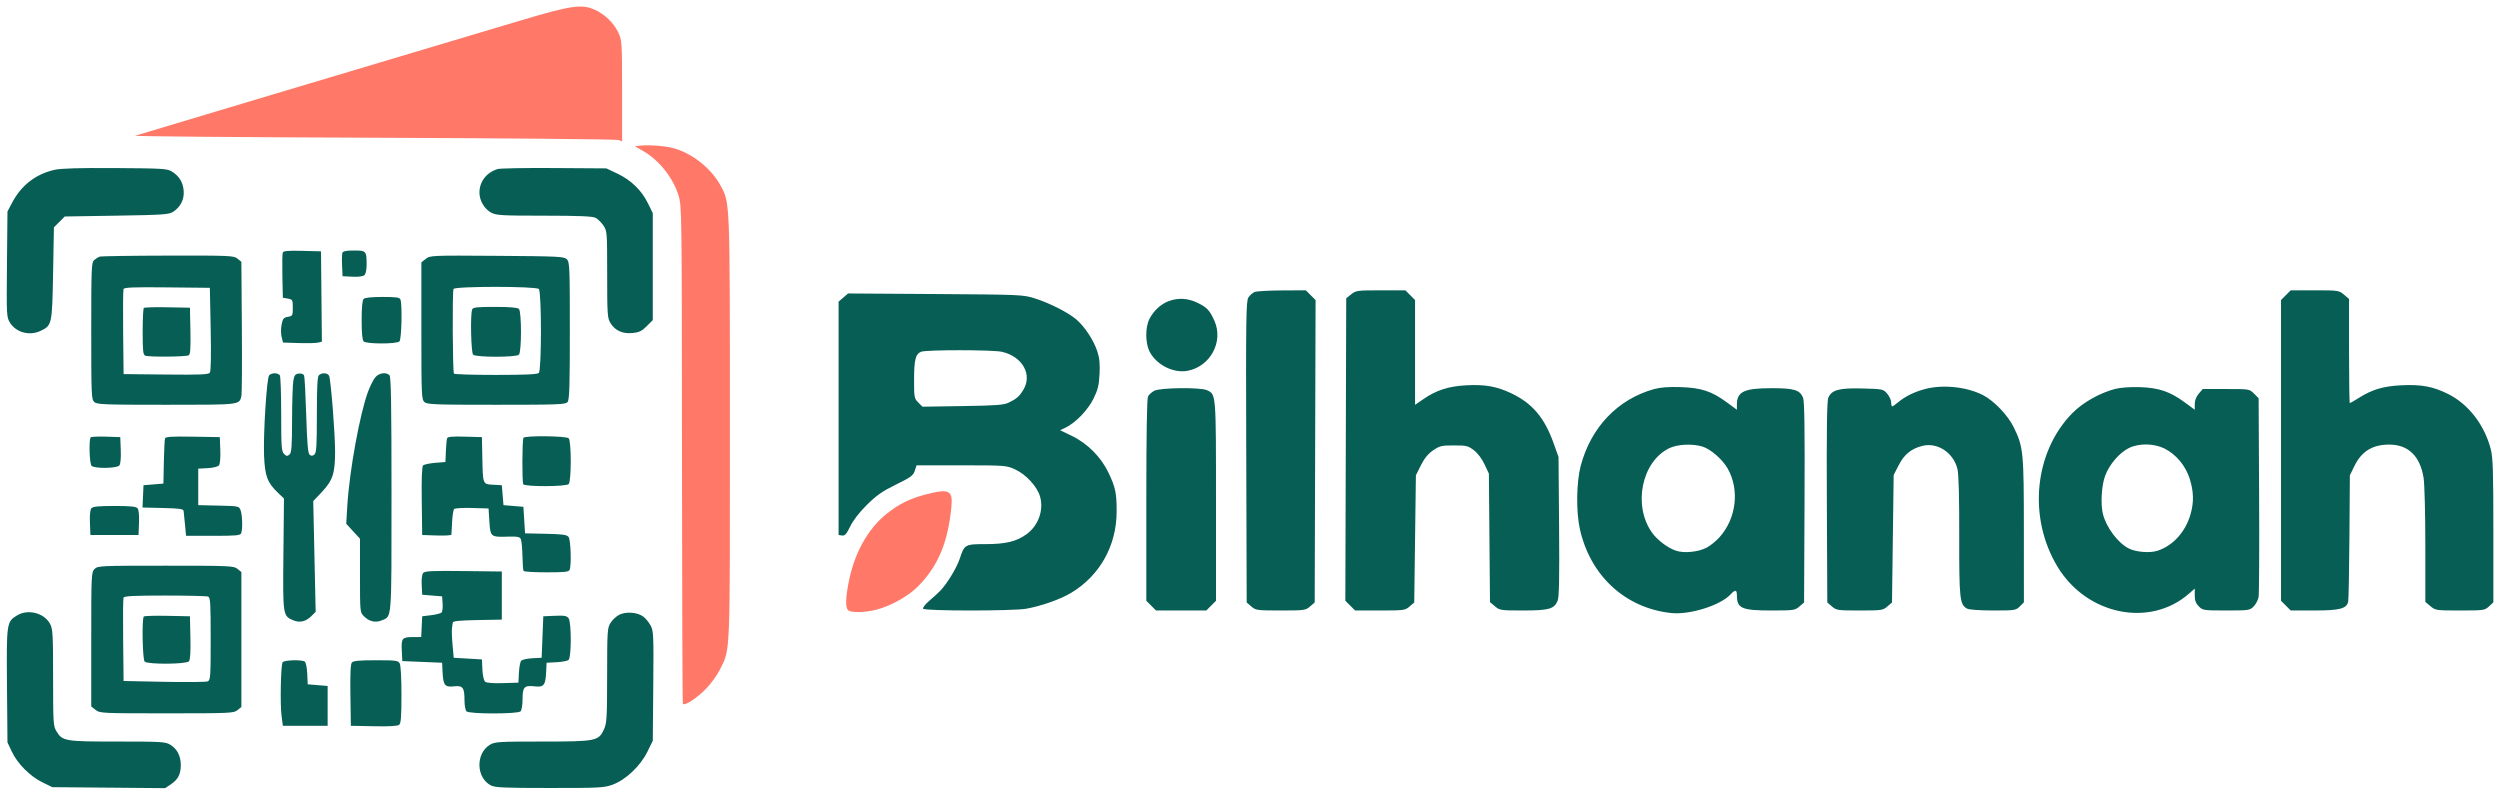
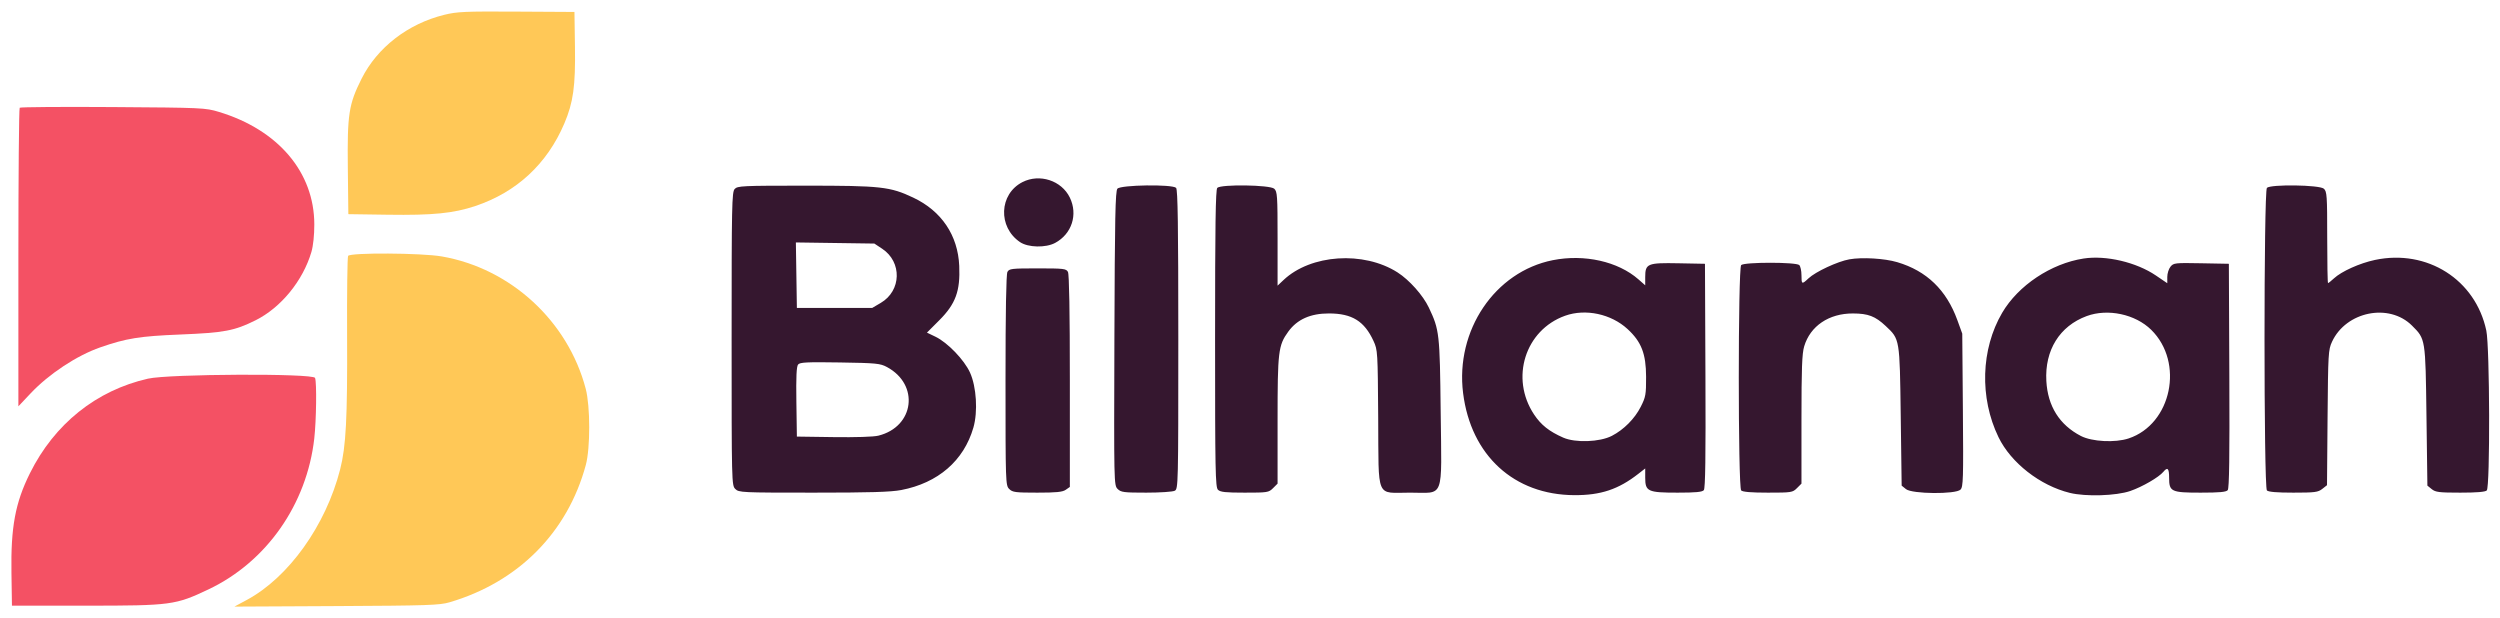
- <svg xmlns="http://www.w3.org/2000/svg" width="1507" height="479" viewBox="0 0 1507 479" fill="none">
-   <path d="M 313 12.591 C 225.999 38.525, 83.223 81.215, 81.500 81.810 C 80.400 82.189, 144.975 82.736, 225 83.024 C 305.025 83.312, 371.512 83.927, 372.750 84.391 L 375 85.233 374.990 54.867 C 374.981 25.168, 374.929 24.390, 372.649 19.493 C 370.027 13.862, 364.620 8.641, 358.565 5.890 C 350.669 2.304, 344.430 3.222, 313 12.591 M 386.585 87.750 L 382.669 88.140 387.585 90.959 C 397.333 96.550, 405.647 106.987, 409.034 117.884 C 410.974 124.126, 411.019 127.601, 411.096 273.870 C 411.139 356.151, 411.384 423.813, 411.641 424.229 C 412.560 425.716, 420.007 420.906, 425.504 415.276 C 428.581 412.124, 432.416 406.836, 434.027 403.523 C 440.298 390.629, 440.002 397.879, 439.983 258.040 C 439.964 119.014, 440.099 122.497, 434.296 111.772 C 428.639 101.317, 416.802 92.046, 405.475 89.199 C 400.395 87.922, 391.611 87.248, 386.585 87.750 M 558 298.067 C 548.552 300.533, 542.049 303.723, 534.799 309.449 C 523.104 318.687, 514.930 333.411, 511.477 351.459 C 509.687 360.811, 509.596 366.196, 511.200 367.800 C 512.863 369.463, 521.426 369.300, 528.448 367.472 C 537.010 365.241, 547.554 359.335, 553.292 353.554 C 565.383 341.371, 571.348 327.282, 573.473 305.886 C 574.505 295.499, 572.236 294.352, 558 298.067" stroke="none" fill="#FF7868" fill-rule="evenodd" />
-   <path d="M 33 102.341 C 21.603 104.882, 12.855 111.642, 7.285 122.214 L 4.500 127.500 4.198 159.297 C 3.906 189.976, 3.968 191.213, 5.964 194.441 C 9.685 200.462, 17.770 202.626, 24.540 199.414 C 31.309 196.202, 31.445 195.570, 32 164.767 L 32.500 137.034 35.767 133.767 L 39.035 130.500 70.315 130 C 98.261 129.553, 101.888 129.308, 104.345 127.696 C 108.902 124.706, 111.168 120.158, 110.717 114.902 C 110.276 109.763, 107.972 106.069, 103.500 103.334 C 100.780 101.671, 97.606 101.482, 69.500 101.308 C 48.025 101.174, 36.810 101.492, 33 102.341 M 299.914 101.913 C 293.156 104.073, 289 109.501, 289 116.167 C 289 120.859, 292.030 126.010, 296.062 128.173 C 299.131 129.819, 302.294 130.001, 327.984 130.015 C 348.785 130.025, 357.168 130.368, 358.970 131.279 C 360.328 131.967, 362.466 134.052, 363.720 135.912 C 365.948 139.219, 366 139.886, 366.004 165.398 C 366.007 189.522, 366.155 191.743, 367.960 194.701 C 370.754 199.285, 375.246 201.327, 381.261 200.749 C 385.270 200.364, 386.875 199.592, 389.846 196.620 L 393.500 192.965 393.500 160.732 L 393.500 128.500 390.589 122.562 C 386.743 114.719, 380.420 108.568, 372.201 104.674 L 365.500 101.500 334 101.293 C 316.675 101.179, 301.336 101.458, 299.914 101.913 M 170.450 152.270 C 170.168 153.005, 170.064 159.428, 170.219 166.544 L 170.500 179.483 173.500 180.001 C 176.362 180.496, 176.500 180.748, 176.500 185.500 C 176.500 190.240, 176.357 190.505, 173.531 190.995 C 170.974 191.438, 170.447 192.090, 169.735 195.688 C 169.280 197.987, 169.294 201.360, 169.765 203.184 L 170.622 206.500 180.061 206.793 C 185.253 206.954, 190.520 206.832, 191.766 206.520 L 194.032 205.954 193.766 178.727 L 193.500 151.500 182.231 151.217 C 173.550 150.999, 170.845 151.241, 170.450 152.270 M 206.417 152.355 C 206.131 153.101, 206.033 156.588, 206.199 160.105 L 206.500 166.500 212.334 166.802 C 215.775 166.981, 218.749 166.623, 219.584 165.930 C 220.479 165.187, 221 162.806, 221 159.459 C 221 151.291, 220.737 151, 213.362 151 C 208.878 151, 206.780 151.410, 206.417 152.355 M 60 154.709 C 59.175 155.013, 57.712 155.947, 56.750 156.785 C 55.136 158.191, 55 161.519, 55 199.500 C 55 238.134, 55.113 240.793, 56.829 242.345 C 58.469 243.829, 62.952 244, 100.257 244 C 145.233 244, 144.194 244.122, 145.534 238.680 C 145.829 237.481, 145.942 218.797, 145.785 197.161 L 145.500 157.822 143.139 155.911 C 140.900 154.098, 138.737 154.004, 101.139 154.079 C 79.338 154.122, 60.825 154.406, 60 154.709 M 256.676 156.040 L 254 158.145 254 199.418 C 254 238.132, 254.113 240.793, 255.829 242.345 C 257.469 243.829, 261.948 244, 299.206 244 C 336.635 244, 340.891 243.836, 342.128 242.346 C 343.242 241.004, 343.500 232.926, 343.500 199.382 C 343.500 161.065, 343.371 157.942, 341.715 156.286 C 340.071 154.640, 336.764 154.478, 299.641 154.218 C 259.983 153.940, 259.309 153.969, 256.676 156.040 M 74.457 174.251 C 74.186 174.958, 74.085 186.778, 74.232 200.518 L 74.500 225.500 100 225.768 C 120.617 225.984, 125.691 225.774, 126.500 224.672 C 127.136 223.804, 127.318 214.239, 127 198.404 L 126.500 173.500 100.725 173.233 C 80.459 173.023, 74.845 173.241, 74.457 174.251 M 273.390 174.178 C 272.605 175.449, 272.840 223.932, 273.637 225.222 C 273.902 225.650, 285.251 226, 298.859 226 C 316.769 226, 323.931 225.669, 324.800 224.800 C 326.505 223.095, 326.505 175.905, 324.800 174.200 C 323.107 172.507, 274.435 172.487, 273.390 174.178 M 756.308 176.010 C 755.103 176.495, 753.408 177.973, 752.543 179.295 C 751.135 181.443, 750.997 191.277, 751.234 272.435 L 751.500 363.174 754.306 365.587 C 757 367.904, 757.704 368, 772 368 C 786.296 368, 787 367.904, 789.694 365.587 L 792.500 363.174 792.766 272.025 L 793.031 180.877 790.092 177.939 L 787.154 175 772.827 175.063 C 764.947 175.098, 757.514 175.524, 756.308 176.010 M 814.500 177.410 L 811.500 179.810 811.234 270.966 L 810.969 362.123 813.908 365.061 L 816.846 368 831.867 368 C 846.301 368, 846.998 367.906, 849.694 365.588 L 852.500 363.176 853 324.838 L 853.500 286.500 856.500 280.500 C 858.580 276.340, 860.830 273.580, 863.836 271.500 C 867.796 268.760, 868.887 268.500, 876.414 268.500 C 883.963 268.500, 884.974 268.743, 888.449 271.393 C 890.744 273.144, 893.280 276.500, 894.871 279.893 L 897.500 285.500 897.831 324.230 L 898.163 362.959 901.158 365.480 C 904.047 367.910, 904.651 368, 918.126 368 C 933.715 368, 936.883 367.110, 938.937 362.153 C 939.847 359.954, 940.070 348.646, 939.818 317.356 L 939.480 275.500 936.430 266.956 C 930.978 251.683, 923.598 243.036, 910.886 237.023 C 902.198 232.915, 895.177 231.669, 884.004 232.254 C 873.206 232.819, 865.898 235.161, 858.017 240.582 L 853 244.033 853 212.440 L 853 180.846 850.077 177.923 L 847.154 175 832.327 175.005 C 818.180 175.010, 817.362 175.120, 814.500 177.410 M 1377.923 177.923 L 1375 180.846 1375 271.500 L 1375 362.154 1377.923 365.077 L 1380.846 368 1394.973 368 C 1410.343 368, 1414.530 366.924, 1415.473 362.732 C 1415.749 361.504, 1416.093 343.850, 1416.237 323.500 L 1416.500 286.500 1419.275 280.850 C 1423.607 272.028, 1430.169 268, 1440.209 268 C 1451.696 268, 1458.814 274.869, 1460.935 288 C 1461.520 291.620, 1461.988 309.639, 1461.992 328.661 L 1462 362.822 1465.077 365.411 C 1468.083 367.941, 1468.492 368, 1482.931 368 C 1497.230 368, 1497.793 367.921, 1500.354 365.548 L 1503 363.095 1503 319.942 C 1503 283.951, 1502.739 275.782, 1501.429 270.724 C 1497.651 256.145, 1488.008 243.644, 1475.848 237.560 C 1466.676 232.972, 1459.650 231.655, 1447.511 232.249 C 1436.588 232.784, 1429.860 234.801, 1421.666 239.997 C 1419.062 241.648, 1416.721 243, 1416.465 243 C 1416.209 243, 1416 228.865, 1416 211.589 L 1416 180.178 1412.923 177.589 C 1409.923 175.064, 1409.487 175, 1395.346 175 L 1380.846 175 1377.923 177.923 M 508.363 179.364 L 505.500 181.826 505.500 252.163 L 505.500 322.500 507.608 322.801 C 509.299 323.042, 510.271 321.954, 512.522 317.301 C 514.294 313.637, 517.997 308.854, 522.573 304.320 C 528.379 298.566, 531.862 296.137, 540.101 292.095 C 549.054 287.703, 550.520 286.627, 551.442 283.775 L 552.501 280.500 579.500 280.500 C 605.813 280.500, 606.634 280.561, 611.779 282.886 C 618.446 285.898, 625.269 293.317, 626.974 299.407 C 629.258 307.564, 625.889 316.894, 618.809 322.023 C 612.712 326.440, 606.229 328, 593.973 328 C 581.732 328, 581.320 328.232, 578.569 336.687 C 576.802 342.117, 570.986 351.736, 566.891 356 C 565.570 357.375, 562.534 360.157, 560.144 362.182 C 557.754 364.208, 556.095 366.345, 556.458 366.932 C 557.338 368.356, 610.541 368.370, 618.566 366.949 C 627.665 365.338, 639.125 361.294, 645.627 357.401 C 662.963 347.021, 673.078 328.969, 673.113 308.346 C 673.132 297.372, 672.389 293.783, 668.319 285.178 C 663.777 275.576, 655.651 267.370, 646.114 262.757 L 639.056 259.344 642.278 257.804 C 648.302 254.925, 655.786 247.181, 659.154 240.339 C 661.777 235.010, 662.449 232.285, 662.804 225.522 C 663.127 219.362, 662.787 215.856, 661.478 211.867 C 659.246 205.064, 653.925 196.948, 648.846 192.600 C 643.846 188.320, 632.540 182.599, 623.500 179.774 C 616.740 177.661, 614.698 177.574, 563.863 177.244 L 511.225 176.902 508.363 179.364 M 219.200 180.200 C 218.405 180.995, 218 185.311, 218 193 C 218 200.689, 218.405 205.005, 219.200 205.800 C 220.834 207.434, 239.166 207.434, 240.800 205.800 C 242.060 204.540, 242.553 183.604, 241.393 180.582 C 240.894 179.283, 238.965 179, 230.593 179 C 223.998 179, 219.976 179.424, 219.200 180.200 M 704.637 181.465 C 699.939 183.140, 695.467 187.237, 692.908 192.210 C 690.306 197.270, 690.336 206.778, 692.971 211.943 C 697.021 219.882, 707.266 225.088, 715.777 223.532 C 729.522 221.019, 737.647 206.033, 732.084 193.457 C 729.234 187.014, 727.481 185.177, 721.500 182.368 C 715.876 179.726, 710.345 179.430, 704.637 181.465 M 86.694 185.640 C 86.312 186.021, 86 192.510, 86 200.060 C 86 211.654, 86.246 213.880, 87.582 214.393 C 89.940 215.298, 112.299 215.097, 113.779 214.158 C 114.741 213.547, 114.989 209.890, 114.779 199.423 L 114.500 185.500 100.944 185.223 C 93.488 185.071, 87.075 185.258, 86.694 185.640 M 284.607 186.582 C 283.439 189.626, 283.938 212.538, 285.200 213.800 C 286.863 215.463, 311.137 215.463, 312.800 213.800 C 314.463 212.137, 314.463 187.863, 312.800 186.200 C 311.988 185.388, 307.335 185, 298.407 185 C 287.299 185, 285.118 185.250, 284.607 186.582 M 555.235 212.037 C 551.879 213.385, 551 216.928, 551 229.111 C 551 239.527, 551.130 240.221, 553.532 242.623 L 556.065 245.156 580.282 244.781 C 600.410 244.469, 605.091 244.121, 608 242.720 C 612.833 240.391, 614.413 239.013, 616.870 234.982 C 622.456 225.818, 616.315 214.886, 604 212.076 C 598.465 210.813, 558.362 210.781, 555.235 212.037 M 162.226 226.250 C 160.777 228.026, 158.666 261.402, 159.173 274.500 C 159.654 286.924, 161.142 290.946, 167.501 297 L 171.176 300.500 170.838 334.043 C 170.464 371.186, 170.481 371.300, 176.903 373.960 C 180.734 375.547, 184.430 374.661, 187.726 371.365 L 190.279 368.812 189.551 335.440 L 188.822 302.068 193.896 296.704 C 200.592 289.623, 202.003 285.338, 201.988 272.124 C 201.975 261.065, 199.485 229.427, 198.406 226.615 C 197.680 224.723, 193.927 224.473, 192.200 226.200 C 191.337 227.063, 191 233.773, 191 250.078 C 191 269.015, 190.753 272.960, 189.500 274 C 188.386 274.924, 187.653 274.957, 186.652 274.126 C 185.636 273.283, 185.130 267.458, 184.597 250.442 C 184.208 238.030, 183.632 227.204, 183.317 226.384 C 182.964 225.463, 181.745 225.008, 180.134 225.196 C 177.950 225.450, 177.409 226.153, 176.819 229.500 C 176.432 231.700, 176.089 242.332, 176.058 253.128 C 176.009 269.588, 175.750 272.963, 174.450 274.042 C 173.168 275.105, 172.605 275.034, 171.200 273.628 C 169.702 272.131, 169.500 269.288, 169.500 249.714 C 169.500 237.496, 169.136 226.938, 168.691 226.250 C 168.246 225.563, 166.839 225, 165.563 225 C 164.288 225, 162.786 225.563, 162.226 226.250 M 226.113 227.583 C 224.996 229.004, 223.122 232.716, 221.949 235.833 C 216.935 249.160, 210.599 283.977, 209.341 305.115 L 208.710 315.730 212.855 320.227 L 217 324.724 217 346.907 C 217 369.025, 217.007 369.098, 219.414 371.505 C 222.567 374.658, 226.313 375.527, 230.059 373.975 C 236.305 371.388, 236 375.291, 236 297.977 C 236 244.417, 235.711 227.111, 234.800 226.200 C 232.699 224.099, 228.304 224.798, 226.113 227.583 M 997.112 234.528 C 975.142 240.651, 959.031 257.509, 952.836 280.856 C 950.278 290.495, 950.021 308.273, 952.290 318.657 C 958.488 347.027, 979.787 366.658, 1007.500 369.542 C 1018.613 370.699, 1036.933 364.958, 1043.110 358.383 C 1046.056 355.247, 1047 355.377, 1047 358.918 C 1047 366.738, 1049.904 368, 1067.895 368 C 1081.245 368, 1082.017 367.889, 1084.694 365.587 L 1087.500 363.174 1087.773 302.850 C 1087.973 258.691, 1087.734 241.773, 1086.882 239.716 C 1084.948 235.045, 1081.498 234, 1068.018 234 C 1051.344 234, 1047 236.053, 1047 243.932 L 1047 246.996 1040.975 242.560 C 1031.828 235.827, 1025.452 233.727, 1013 233.347 C 1005.830 233.128, 1000.791 233.503, 997.112 234.528 M 1160.251 234.545 C 1153.925 236.248, 1148.325 239.014, 1144.239 242.452 C 1142.574 243.853, 1140.939 245, 1140.606 245 C 1140.273 245, 1140 243.900, 1140 242.556 C 1140 241.211, 1138.915 238.849, 1137.589 237.306 C 1135.220 234.549, 1134.959 234.494, 1122.659 234.170 C 1108.557 233.798, 1104.056 235.036, 1102.069 239.833 C 1101.280 241.738, 1101.034 260.173, 1101.227 302.850 L 1101.500 363.174 1104.306 365.587 C 1106.980 367.887, 1107.761 368, 1121 368 C 1134.237 368, 1135.020 367.887, 1137.694 365.588 L 1140.500 363.176 1141 324.764 L 1141.500 286.352 1144.518 280.453 C 1147.806 274.028, 1151.830 270.672, 1158.401 268.875 C 1167.601 266.358, 1177.407 272.615, 1179.922 282.606 C 1180.705 285.716, 1181.066 298.948, 1181.025 323.103 C 1180.961 361.304, 1181.312 364.491, 1185.850 366.920 C 1187.012 367.542, 1193.642 368, 1201.480 368 C 1214.598 368, 1215.180 367.911, 1217.545 365.545 L 1220 363.091 1219.985 319.795 C 1219.969 272.132, 1219.712 269.520, 1213.854 257.506 C 1210.312 250.241, 1201.971 241.556, 1195.236 238.120 C 1185.457 233.132, 1170.990 231.653, 1160.251 234.545 M 1275.217 234.395 C 1266.018 236.717, 1255.631 242.547, 1249.324 248.929 C 1226.146 272.379, 1222.311 312.091, 1240.360 341.762 C 1258.001 370.763, 1296.022 378.480, 1319.540 357.831 L 1323 354.793 1323 358.942 C 1323 362.014, 1323.637 363.728, 1325.455 365.545 C 1327.828 367.919, 1328.373 368, 1342 368 C 1355.521 368, 1356.187 367.903, 1358.479 365.612 C 1359.793 364.298, 1361.142 361.711, 1361.478 359.862 C 1361.813 358.013, 1361.955 330.298, 1361.794 298.272 L 1361.500 240.044 1358.727 237.272 C 1355.960 234.505, 1355.927 234.500, 1341.891 234.500 L 1327.827 234.500 1325.413 237.306 C 1323.873 239.097, 1323 241.357, 1323 243.554 L 1323 246.996 1316.975 242.560 C 1308.125 236.046, 1301.379 233.748, 1290 233.374 C 1284.323 233.187, 1278.374 233.598, 1275.217 234.395 M 695.775 235.559 C 694.276 236.372, 692.589 237.900, 692.025 238.953 C 691.357 240.201, 691 262.004, 691 301.511 L 691 362.154 693.923 365.077 L 696.846 368 712 368 L 727.154 368 730.077 365.077 L 733 362.154 733 302.027 C 733 236.783, 733.077 237.723, 727.528 235.195 C 723.566 233.390, 699.259 233.668, 695.775 235.559 M 54.703 263.631 C 53.484 264.849, 53.909 279.509, 55.200 280.800 C 56.954 282.554, 70.433 282.389, 71.921 280.595 C 72.653 279.713, 72.978 276.268, 72.794 271.345 L 72.500 263.500 63.953 263.214 C 59.252 263.057, 55.089 263.244, 54.703 263.631 M 99.490 264.225 C 99.233 264.926, 98.906 271.350, 98.762 278.500 L 98.500 291.500 92.500 292 L 86.500 292.500 86.205 299.219 L 85.910 305.938 98.193 306.219 C 108.210 306.448, 110.513 306.777, 110.678 308 C 110.789 308.825, 111.168 312.538, 111.519 316.250 L 112.159 323 128.473 323 C 142.426 323, 144.874 322.771, 145.393 321.418 C 146.331 318.974, 146.110 310.421, 145.037 307.596 C 144.086 305.097, 143.905 305.058, 131.787 304.781 L 119.500 304.500 119.500 293.500 L 119.500 282.500 125.167 282.203 C 128.385 282.034, 131.321 281.319, 131.961 280.547 C 132.647 279.720, 132.973 276.124, 132.794 271.345 L 132.500 263.500 116.228 263.225 C 103.751 263.014, 99.848 263.248, 99.490 264.225 M 269.506 264.215 C 269.254 264.922, 268.924 268.425, 268.774 272 L 268.500 278.500 262.299 279 C 258.889 279.275, 255.617 279.982, 255.028 280.571 C 254.319 281.281, 254.049 288.538, 254.229 302.071 L 254.500 322.500 263.250 322.789 C 268.063 322.948, 272.048 322.723, 272.106 322.289 C 272.164 321.855, 272.354 318.407, 272.529 314.627 C 272.704 310.846, 273.259 307.341, 273.762 306.838 C 274.265 306.335, 279.137 306.053, 284.588 306.212 L 294.500 306.500 295 314.390 C 295.587 323.645, 295.819 323.833, 306.283 323.482 C 311.683 323.300, 313.238 323.585, 313.912 324.877 C 314.378 325.770, 314.833 330.286, 314.922 334.914 C 315.012 339.542, 315.317 343.704, 315.601 344.164 C 315.886 344.624, 322.118 345, 329.452 345 C 340.688 345, 342.882 344.751, 343.393 343.418 C 344.533 340.449, 344.043 325.440, 342.750 323.711 C 341.719 322.333, 339.306 321.992, 329 321.770 L 316.500 321.500 316 313.500 L 315.500 305.500 309.500 305 L 303.500 304.500 303 298.500 L 302.500 292.500 297.256 292.198 C 290.936 291.834, 291.087 292.222, 290.745 275.500 L 290.500 263.500 280.232 263.215 C 272.565 263.002, 269.848 263.255, 269.506 264.215 M 315.558 263.906 C 314.744 265.224, 314.635 290.601, 315.439 291.901 C 316.415 293.480, 341.211 293.389, 342.800 291.800 C 344.463 290.137, 344.463 265.863, 342.800 264.200 C 341.365 262.765, 316.430 262.495, 315.558 263.906 M 1006.228 270.171 C 989.609 278.230, 984.193 304.645, 995.802 321.028 C 999.028 325.581, 1005.456 330.415, 1010.394 332 C 1015.365 333.596, 1023.571 332.770, 1028.691 330.158 C 1030.861 329.051, 1034.345 326.254, 1036.433 323.942 C 1046.679 312.602, 1048.757 295.216, 1041.404 282.349 C 1038.272 276.868, 1031.081 270.640, 1026.193 269.176 C 1020.080 267.344, 1011.139 267.790, 1006.228 270.171 M 1283.238 270.111 C 1277.538 272.933, 1271.535 279.953, 1268.978 286.789 C 1266.835 292.516, 1266.155 303.669, 1267.588 309.605 C 1269.553 317.752, 1276.520 327.149, 1283.128 330.566 C 1287.501 332.827, 1295.939 333.504, 1300.606 331.969 C 1309.912 328.907, 1317.375 320.663, 1320.432 310.068 C 1322.532 302.792, 1322.407 296.528, 1320.005 288.752 C 1317.586 280.920, 1311.855 273.973, 1304.907 270.453 C 1298.525 267.219, 1289.373 267.075, 1283.238 270.111 M 55.077 306.408 C 54.353 307.280, 54.021 310.605, 54.204 315.158 L 54.500 322.500 69 322.500 L 83.500 322.500 83.796 315.158 C 83.979 310.605, 83.647 307.280, 82.923 306.408 C 82.031 305.332, 78.745 305, 69 305 C 59.255 305, 55.969 305.332, 55.077 306.408 M 57 343 C 55.066 344.934, 55 346.333, 55 385.427 L 55 425.855 57.635 427.927 C 60.201 429.946, 61.314 430, 100.524 430 C 138.668 430, 140.902 429.900, 143.139 428.088 L 145.500 426.177 145.500 385.500 L 145.500 344.823 143.139 342.912 C 140.901 341.099, 138.659 341, 99.889 341 C 60.333 341, 58.935 341.065, 57 343 M 255.085 345.398 C 254.376 346.252, 254.017 349.187, 254.198 352.666 L 254.500 358.500 260.500 359 L 266.500 359.500 266.814 363.886 C 266.987 366.298, 266.696 368.704, 266.167 369.233 C 265.639 369.761, 262.798 370.487, 259.853 370.847 L 254.500 371.500 254.202 377.750 L 253.905 384 249.202 384.015 C 242.377 384.038, 241.848 384.648, 242.198 392.091 L 242.500 398.500 254.500 399 L 266.500 399.500 266.806 405.465 C 267.200 413.127, 268.224 414.348, 273.739 413.726 C 279.016 413.131, 280 414.468, 280 422.234 C 280 425.185, 280.540 428.140, 281.200 428.800 C 282.878 430.478, 312.122 430.478, 313.800 428.800 C 314.477 428.123, 315 424.878, 315 421.350 C 315 414.068, 316.020 413.023, 322.419 413.744 C 327.759 414.346, 328.803 413.070, 329.194 405.465 L 329.500 399.500 335.465 399.194 C 338.746 399.025, 342.009 398.408, 342.715 397.821 C 344.498 396.342, 344.507 375.076, 342.726 372.640 C 341.684 371.215, 340.182 370.953, 334.476 371.199 L 327.500 371.500 327 384 L 326.500 396.500 320.833 396.797 C 317.716 396.961, 314.704 397.652, 314.139 398.332 C 313.575 399.012, 312.975 402.254, 312.806 405.535 L 312.500 411.500 303.149 411.789 C 297.283 411.970, 293.294 411.659, 292.445 410.954 C 291.646 410.292, 290.970 407.302, 290.796 403.665 L 290.500 397.500 282 397 L 273.500 396.500 272.782 388.580 C 272.387 384.224, 272.242 379.724, 272.458 378.580 C 272.674 377.436, 272.885 375.950, 272.926 375.277 C 272.980 374.384, 276.990 373.979, 287.750 373.777 L 302.500 373.500 302.500 359 L 302.500 344.500 279.387 344.232 C 260.300 344.011, 256.068 344.214, 255.085 345.398 M 74.450 360.269 C 74.183 360.967, 74.084 372.554, 74.232 386.019 L 74.500 410.500 99 411 C 112.475 411.275, 124.287 411.147, 125.250 410.715 C 126.849 409.998, 127 407.780, 127 385.072 C 127 363.327, 126.802 360.138, 125.418 359.607 C 124.548 359.273, 112.834 359, 99.387 359 C 80.556 359, 74.825 359.292, 74.450 360.269 M 10.299 370.960 C 3.969 374.819, 3.894 375.340, 4.213 413.272 L 4.500 447.500 7.088 453.017 C 10.500 460.290, 18.068 467.910, 25.500 471.556 L 31.500 474.500 65.531 474.798 L 99.562 475.096 103.017 472.768 C 107.339 469.855, 108.966 466.700, 108.985 461.200 C 109.004 455.758, 106.795 451.456, 102.701 448.960 C 99.722 447.143, 97.500 447.007, 70.700 447.004 C 38.855 447, 37.676 446.797, 33.960 440.701 C 32.142 437.721, 32.007 435.499, 32.004 408.484 C 32 382.297, 31.822 379.137, 30.173 376.062 C 26.637 369.469, 16.860 366.959, 10.299 370.960 M 373.256 370.589 C 371.472 371.499, 369.110 373.705, 368.006 375.490 C 366.123 378.537, 365.999 380.473, 365.978 407.118 C 365.958 432.576, 365.765 435.920, 364.105 439.576 C 360.865 446.710, 359.411 446.999, 326.849 447.004 C 300.496 447.007, 298.275 447.145, 295.299 448.960 C 286.622 454.250, 286.984 468.838, 295.906 473.451 C 298.430 474.756, 304.016 475, 331.413 475 C 361.917 475, 364.269 474.871, 369.497 472.915 C 377.309 469.993, 386.050 461.674, 390.232 453.183 L 393.500 446.549 393.787 413.525 C 394.055 382.726, 393.947 380.266, 392.186 377.032 C 391.147 375.125, 389.157 372.713, 387.763 371.672 C 384.243 369.045, 377.300 368.526, 373.256 370.589 M 86.694 371.640 C 85.437 372.897, 85.895 397.495, 87.200 398.800 C 89.015 400.615, 112.382 400.450, 113.908 398.611 C 114.682 397.678, 114.969 392.989, 114.781 384.361 L 114.500 371.500 100.944 371.223 C 93.488 371.071, 87.075 371.258, 86.694 371.640 M 170.357 399.231 C 169.257 401.011, 168.795 424.442, 169.721 431.500 L 170.508 437.500 184.004 437.500 L 197.500 437.500 197.500 425.500 L 197.500 413.500 191.500 413 L 185.500 412.500 185.196 406.026 C 185.027 402.410, 184.365 399.216, 183.696 398.791 C 181.708 397.527, 171.196 397.874, 170.357 399.231 M 212.099 399.380 C 211.307 400.335, 211.038 406.428, 211.227 419.130 L 211.500 437.500 225.363 437.779 C 234.732 437.967, 239.675 437.685, 240.613 436.907 C 241.696 436.007, 242 432.041, 242 418.812 C 242 409.045, 241.562 401.049, 240.965 399.934 C 240.021 398.170, 238.755 398, 226.587 398 C 216.462 398, 212.969 398.333, 212.099 399.380" stroke="none" fill="#075E54" fill-rule="evenodd" />
+ <svg xmlns="http://www.w3.org/2000/svg" width="1360" height="336" viewBox="212 246 1360 336" fill="none">
+   <path d="M 222.717 304.616 C 222.323 305.011, 222 341.717, 222 386.185 L 222 467.037 228.617 460.023 C 238.645 449.393, 253.773 439.405, 266.600 434.944 C 280.712 430.036, 287.979 428.870, 310 427.978 C 333.991 427.007, 339.511 425.967, 351 420.251 C 364.827 413.373, 376.801 398.729, 381.404 383.068 C 382.382 379.739, 382.995 373.934, 382.987 368.068 C 382.947 339.700, 363.329 316.598, 331 306.849 C 323.719 304.654, 322.037 304.577, 273.467 304.243 C 245.949 304.054, 223.112 304.222, 222.717 304.616 M 292.500 451.989 C 264.341 458.394, 241.584 476.641, 228.256 503.500 C 220.299 519.536, 217.847 532.757, 218.226 557.579 L 218.500 575.500 259 575.488 C 305.112 575.474, 307.434 575.163, 325.500 566.584 C 357.014 551.619, 378.925 520.322, 382.968 484.500 C 384.085 474.598, 384.351 454.077, 383.393 451.582 C 382.418 449.042, 303.909 449.393, 292.500 451.989" fill="#F45164" fill-rule="evenodd" />
+   <path d="M 453.662 254.064 C 433.892 258.939, 417.188 271.860, 408.679 288.857 C 401.708 302.782, 400.889 308.124, 401.219 337.500 L 401.500 362.500 423 362.814 C 447.431 363.170, 458.699 362.049, 470.564 358.078 C 493.039 350.558, 509.633 335.172, 518.993 313.177 C 523.867 301.721, 525.098 292.865, 524.781 271.500 L 524.500 252.500 493 252.315 C 464.842 252.150, 460.669 252.336, 453.662 254.064 M 401.373 385.205 C 400.964 385.868, 400.715 405.430, 400.821 428.676 C 401.026 473.671, 400.234 488.854, 397.032 501.375 C 389.238 531.849, 368.999 560.144, 346.252 572.368 L 339.500 575.996 395 575.710 C 444.542 575.455, 451.144 575.236, 456.500 573.662 C 493.972 562.651, 520.750 535.685, 530.680 498.964 C 533.176 489.733, 533.150 467.075, 530.633 457.500 C 520.944 420.647, 489.836 392.039, 452.341 385.500 C 441.340 383.582, 402.515 383.357, 401.373 385.205" fill="#FFC857" fill-rule="evenodd" />
+   <path d="M 768.240 345.054 C 755.482 351.538, 754.756 369.528, 766.922 377.726 C 771.308 380.682, 780.868 380.892, 785.991 378.145 C 795.052 373.285, 798.476 362.746, 793.998 353.495 C 789.507 344.219, 777.576 340.309, 768.240 345.054 M 611.655 348.829 C 610.144 350.498, 610 357.597, 610 430.329 C 610 508.667, 610.033 510.033, 612 512 C 613.934 513.934, 615.333 514, 654.412 514 C 685.223 514, 696.592 513.662, 702.266 512.576 C 722.305 508.742, 736.329 496.607, 741.525 478.606 C 744.024 469.947, 743.197 456.429, 739.697 448.705 C 736.546 441.753, 727.482 432.343, 720.880 429.169 L 716.260 426.947 722.972 420.224 C 731.863 411.317, 734.429 404.328, 733.828 390.650 C 733.096 373.985, 724.190 360.772, 708.780 353.490 C 696.193 347.541, 691.301 347, 650.090 347 C 615.728 347, 613.201 347.120, 611.655 348.829 M 819.872 348.653 C 818.740 350.018, 818.453 364.237, 818.232 430.136 C 817.968 509.043, 817.988 509.988, 819.982 511.982 C 821.808 513.808, 823.294 514, 835.566 514 C 843.027 514, 850.002 513.534, 851.066 512.965 C 852.954 511.954, 853 509.986, 853 430.665 C 853 368.792, 852.714 349.114, 851.800 348.200 C 849.758 346.158, 821.612 346.558, 819.872 348.653 M 874.200 348.200 C 873.286 349.114, 873 368.673, 873 430.129 C 873 502.185, 873.169 511.026, 874.571 512.429 C 875.839 513.696, 878.656 514, 889.117 514 C 901.558 514, 902.192 513.899, 904.545 511.545 L 907 509.091 907 474.727 C 907 437.121, 907.387 433.904, 912.817 426.414 C 917.662 419.730, 924.903 416.498, 935 416.512 C 947.496 416.530, 954.221 420.695, 959.194 431.500 C 961.449 436.397, 961.501 437.259, 961.741 473.500 C 962.037 518.240, 960.218 514, 979.111 514 C 997.994 514, 996.272 518.540, 995.732 470.163 C 995.252 427.275, 995.051 425.497, 989.283 413.316 C 986.123 406.642, 978.670 398.272, 972.238 394.174 C 953.784 382.417, 925.077 384.340, 910.250 398.327 L 907 401.392 907 375.851 C 907 352.377, 906.852 350.176, 905.171 348.655 C 902.863 346.566, 876.225 346.175, 874.200 348.200 M 1445.200 348.200 C 1443.462 349.938, 1443.462 511.062, 1445.200 512.800 C 1446.012 513.612, 1450.659 514, 1459.565 514 C 1471.277 514, 1473.015 513.776, 1475.309 511.972 L 1477.887 509.943 1478.194 473.222 C 1478.485 438.297, 1478.603 436.276, 1480.614 431.930 C 1488.257 415.409, 1511.680 410.680, 1524.143 423.143 C 1531.523 430.523, 1531.441 430.005, 1532 472.340 L 1532.500 510.179 1534.861 512.090 C 1536.918 513.754, 1538.918 514, 1550.411 514 C 1559.336 514, 1563.988 513.612, 1564.800 512.800 C 1566.661 510.939, 1566.445 434.764, 1564.553 425.837 C 1558.675 398.104, 1532.376 381.411, 1504 387.402 C 1495.688 389.157, 1485.787 393.615, 1481.616 397.480 C 1480.120 398.866, 1478.695 400, 1478.448 400 C 1478.202 400, 1478 388.820, 1478 375.155 C 1478 352.356, 1477.849 350.174, 1476.171 348.655 C 1473.863 346.566, 1447.225 346.175, 1445.200 348.200 M 645.227 395.695 L 645.500 413.500 666 413.500 L 686.500 413.500 691.154 410.764 C 702.401 404.152, 702.799 388.532, 691.905 381.316 L 687.653 378.500 666.303 378.195 L 644.953 377.889 645.227 395.695 M 1056.727 387.535 C 1025.213 393.804, 1003.647 425.757, 1007.922 459.848 C 1012.172 493.742, 1035.626 515.237, 1068.500 515.365 C 1082.840 515.421, 1092.416 512.223, 1103.250 503.761 L 1107 500.832 1107 505.859 C 1107 513.357, 1108.390 514, 1124.600 514 C 1134.480 514, 1138.036 513.661, 1138.885 512.638 C 1139.705 511.651, 1139.945 494.529, 1139.758 450.388 L 1139.500 389.500 1125.110 389.222 C 1108.198 388.895, 1107 389.393, 1107 396.759 L 1107 401.207 1103.302 397.960 C 1092.214 388.225, 1073.886 384.122, 1056.727 387.535 M 1218.067 387.073 C 1211.682 388.205, 1199.649 393.809, 1195.794 397.446 C 1192.213 400.825, 1192 400.727, 1192 395.700 C 1192 393.335, 1191.460 390.860, 1190.800 390.200 C 1189.125 388.525, 1160.875 388.525, 1159.200 390.200 C 1157.467 391.933, 1157.467 511.067, 1159.200 512.800 C 1160.013 513.613, 1164.699 514, 1173.745 514 C 1186.581 514, 1187.185 513.906, 1189.545 511.545 L 1192 509.091 1192 474.227 C 1192 446.441, 1192.299 438.362, 1193.471 434.432 C 1196.781 423.339, 1206.931 416.485, 1220 416.520 C 1228.303 416.542, 1232.156 418.020, 1237.838 423.362 C 1245.526 430.591, 1245.442 430.083, 1246 472.340 L 1246.500 510.180 1248.861 512.090 C 1252.158 514.758, 1275.889 514.968, 1278.505 512.353 C 1279.993 510.864, 1280.119 506.690, 1279.810 469.103 L 1279.468 427.500 1276.788 420.119 C 1270.834 403.716, 1260.090 393.360, 1244.107 388.622 C 1237.178 386.568, 1225.007 385.844, 1218.067 387.073 M 1345.500 386.634 C 1327.788 389.360, 1309.908 401.273, 1301.179 416.165 C 1289.586 435.944, 1288.803 462.410, 1299.177 483.811 C 1305.948 497.778, 1321.793 510.153, 1338 514.132 C 1346.693 516.266, 1363.220 515.744, 1370.887 513.094 C 1377.456 510.824, 1386.445 505.611, 1388.872 502.666 C 1391.154 499.896, 1392 500.756, 1392 505.845 C 1392 513.482, 1393.094 514, 1409.206 514 C 1419.419 514, 1423.033 513.665, 1423.885 512.638 C 1424.705 511.651, 1424.945 494.529, 1424.758 450.388 L 1424.500 389.500 1409.500 389.216 C 1395.195 388.944, 1394.419 389.031, 1392.750 391.076 C 1391.787 392.256, 1391 394.763, 1391 396.648 L 1391 400.075 1384.810 395.871 C 1374.177 388.650, 1357.642 384.765, 1345.500 386.634 M 760.035 393.934 C 759.356 395.203, 759 415.510, 759 452.934 C 759 508.667, 759.047 510.047, 761 512 C 762.799 513.799, 764.333 514, 776.277 514 C 786.676 514, 790.037 513.662, 791.777 512.443 L 794 510.887 794 453.378 C 794 415.647, 793.644 395.203, 792.965 393.934 C 792.010 392.150, 790.731 392, 776.500 392 C 762.269 392, 760.990 392.150, 760.035 393.934 M 1063.419 417.762 C 1041.654 425.543, 1033.412 451.717, 1046.513 471.453 C 1050.316 477.183, 1054.726 480.684, 1062.404 484.068 C 1069.023 486.986, 1082.285 486.504, 1088.849 483.108 C 1095.357 479.741, 1101.283 473.779, 1104.568 467.290 C 1107.265 461.965, 1107.498 460.657, 1107.473 451 C 1107.442 438.442, 1104.926 431.952, 1097.404 425.018 C 1088.447 416.762, 1074.528 413.790, 1063.419 417.762 M 1347.152 417.946 C 1332.437 423.377, 1324.277 436.517, 1325.210 453.277 C 1325.973 466.980, 1332.354 477.131, 1344 483.167 C 1350.024 486.289, 1362.644 486.943, 1369.961 484.513 C 1393.350 476.744, 1400.335 443.197, 1382.265 425.422 C 1373.600 416.899, 1358.626 413.711, 1347.152 417.946 M 646.168 444.297 C 645.289 445.356, 645.030 450.959, 645.227 464.630 L 645.500 483.500 665.500 483.788 C 677.391 483.960, 687.251 483.643, 689.820 483.006 C 709.443 478.144, 712.314 455.239, 694.500 445.668 C 690.830 443.695, 688.722 443.490, 668.941 443.177 C 650.950 442.892, 647.180 443.078, 646.168 444.297" fill="#35172F" fill-rule="evenodd" />
</svg>
